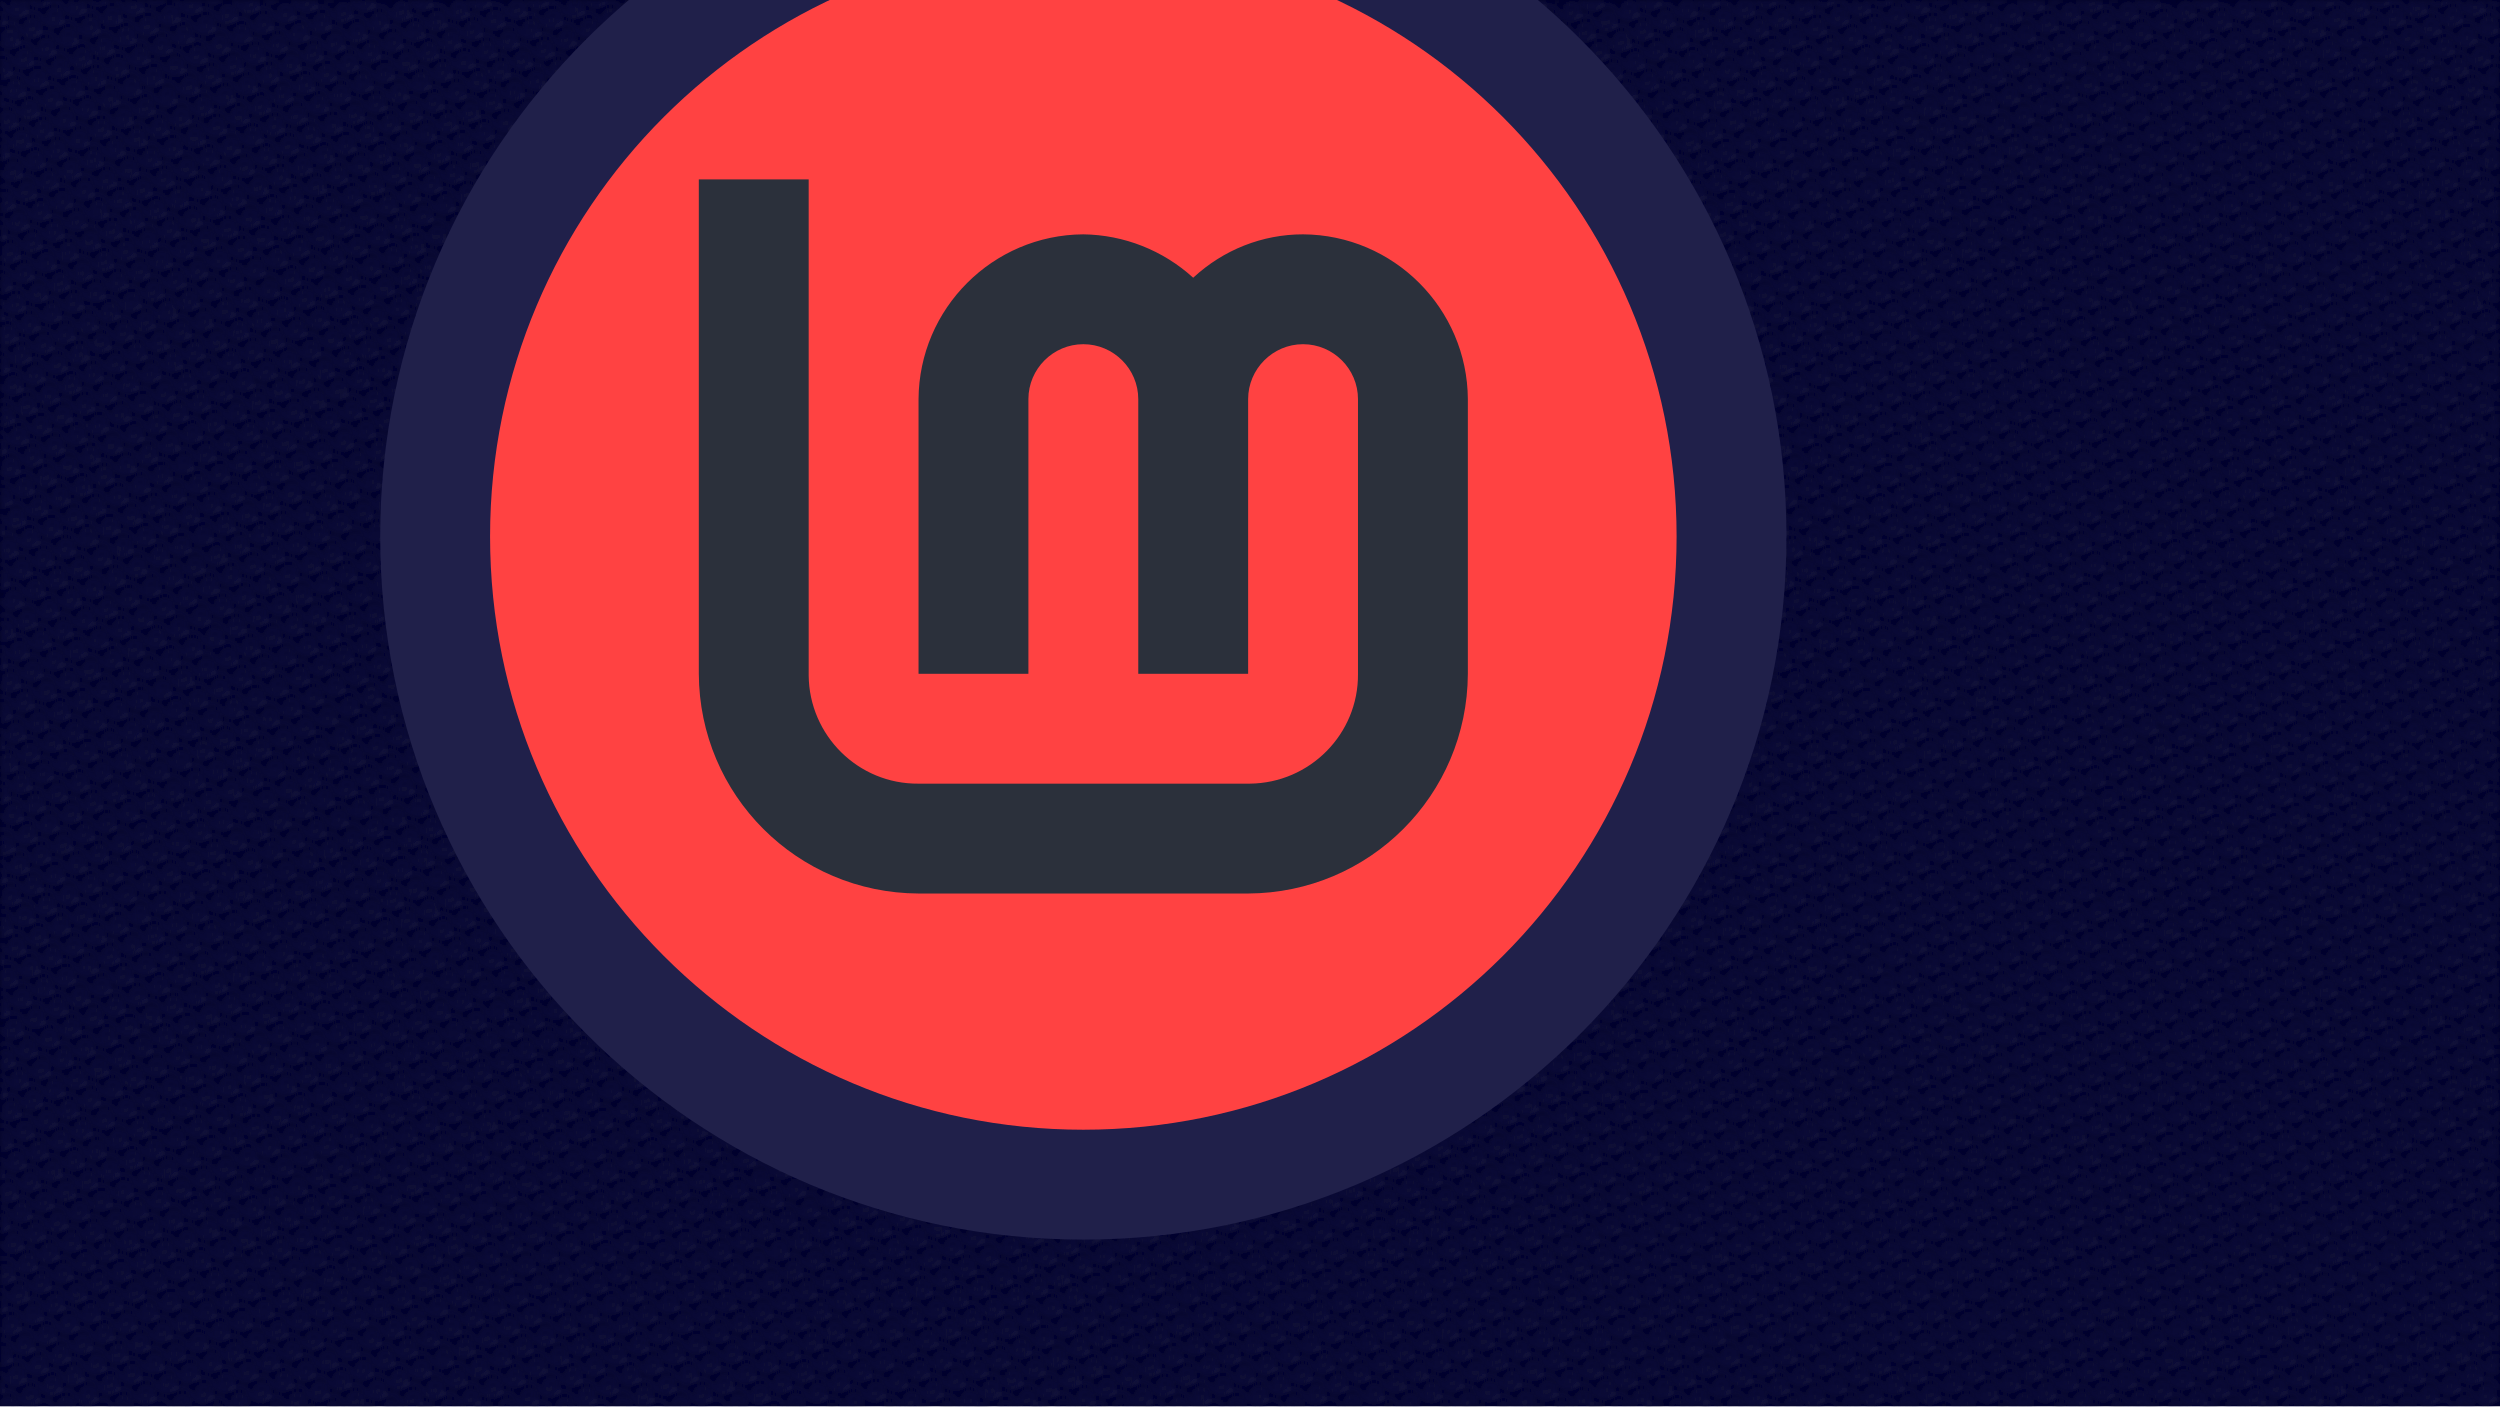
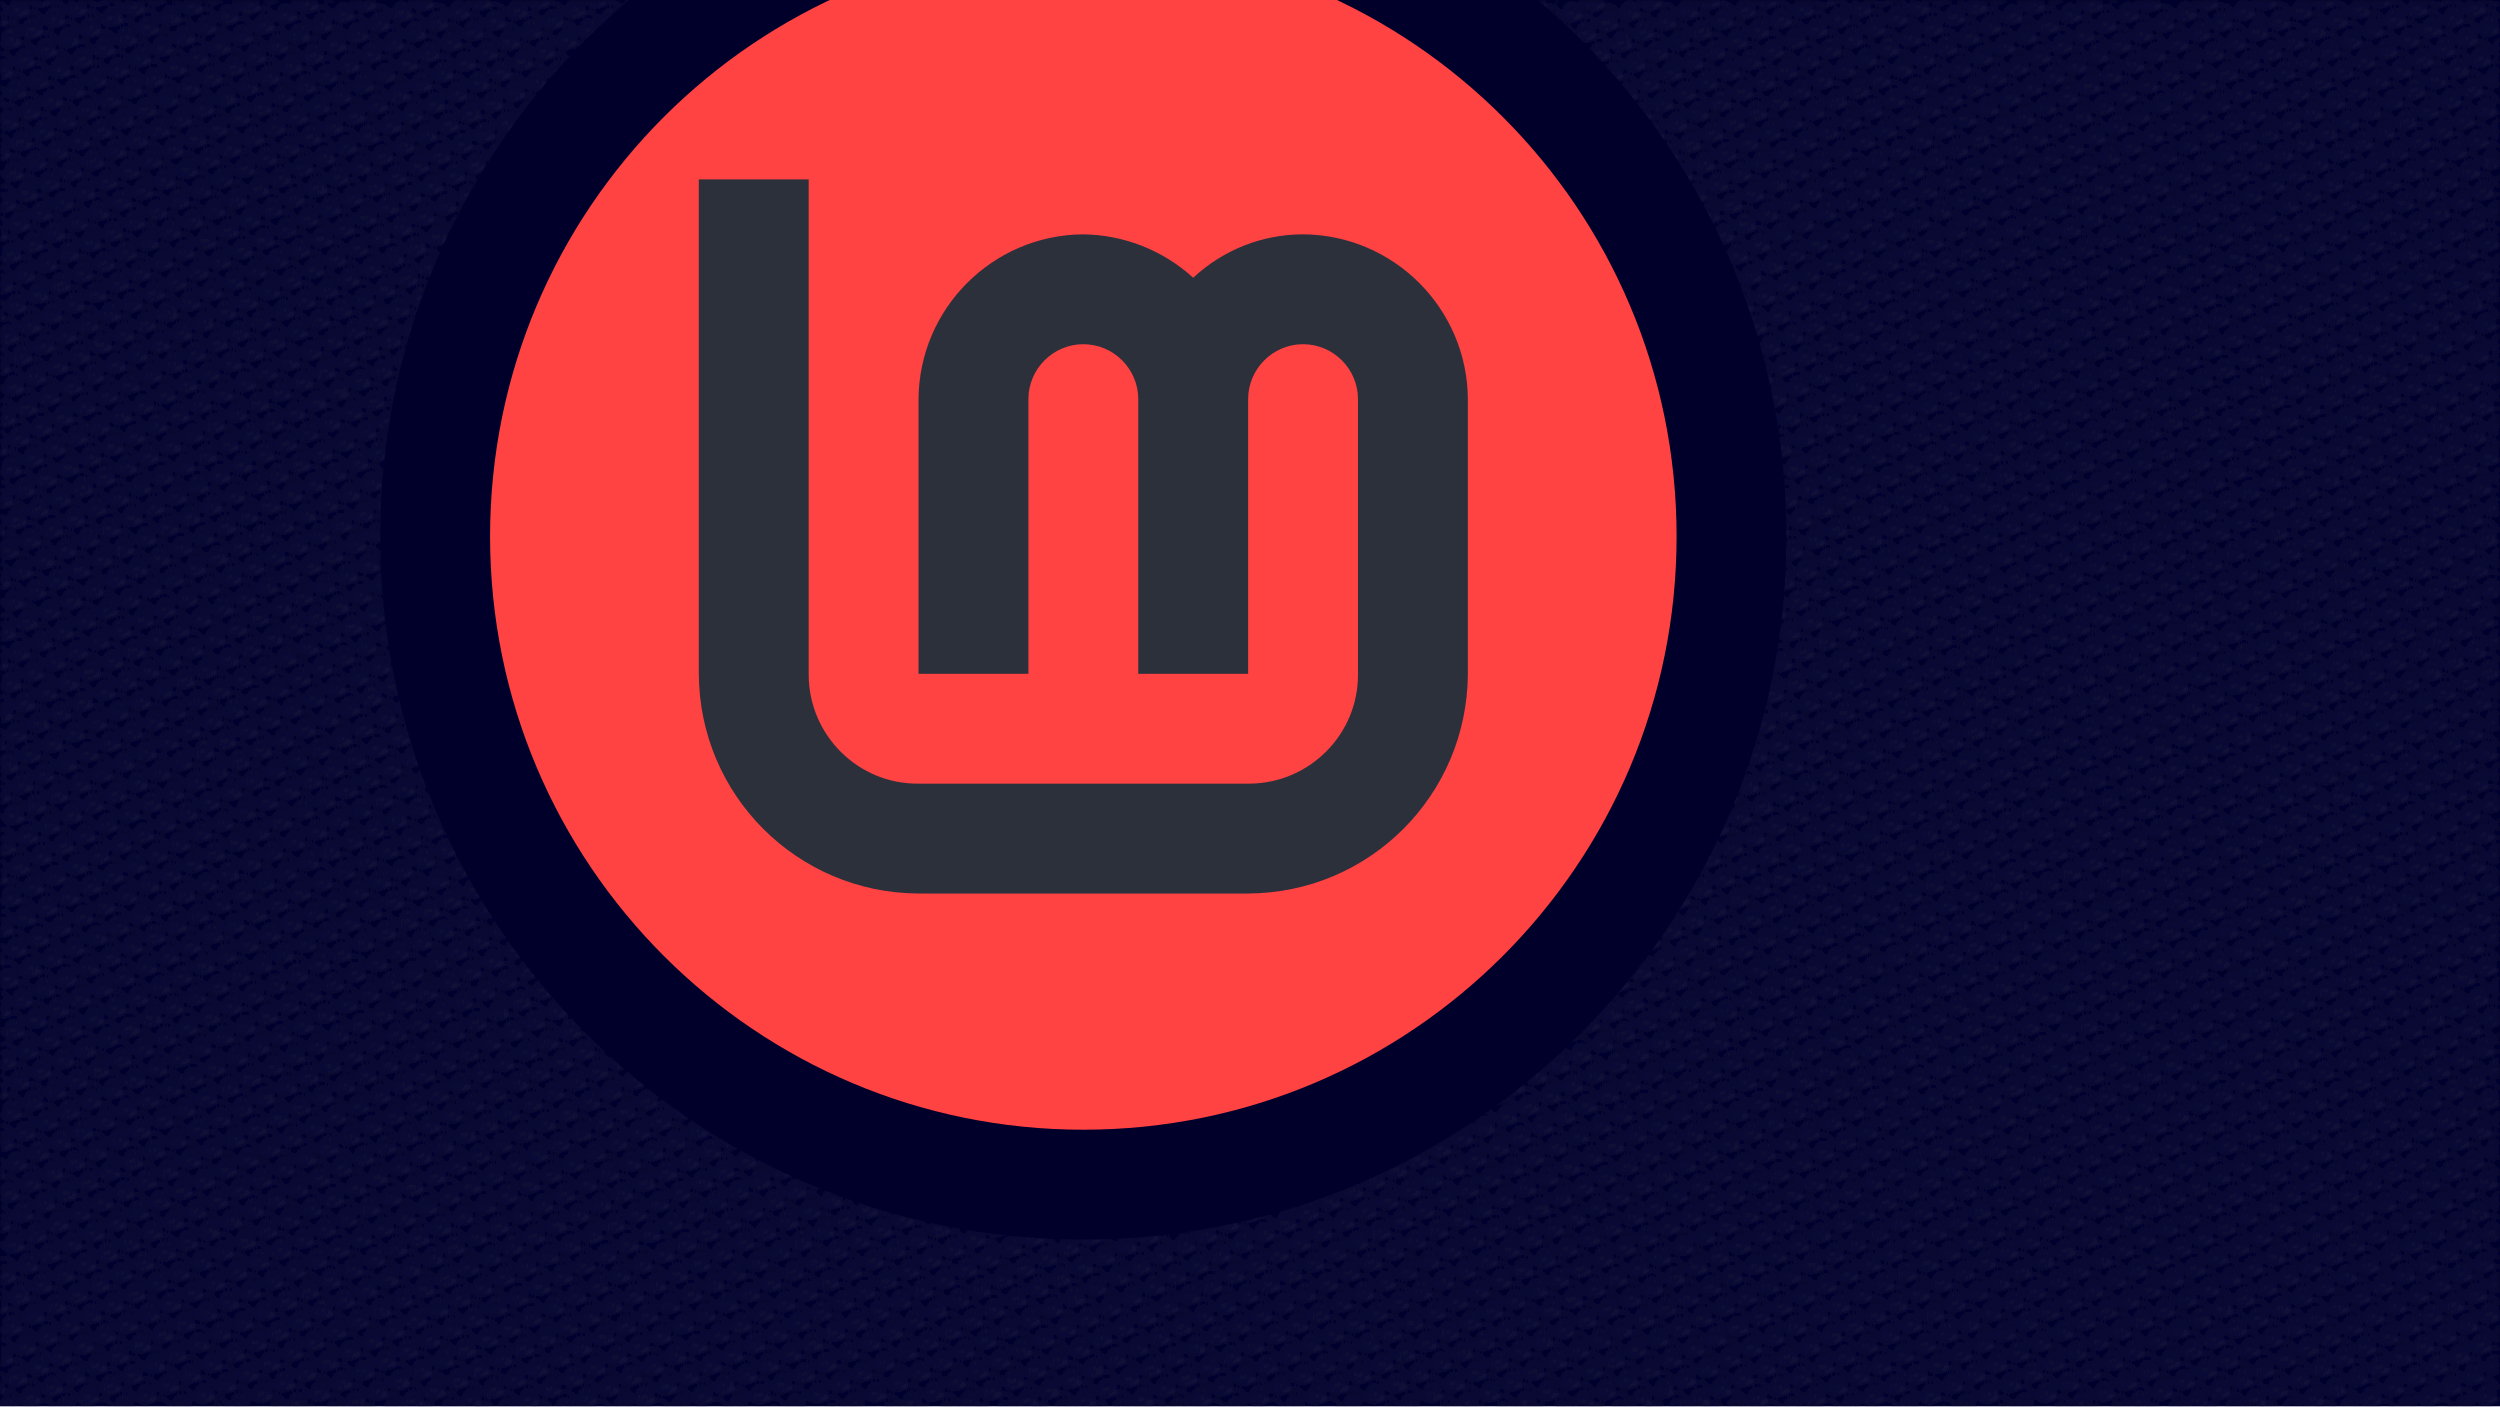
<svg xmlns="http://www.w3.org/2000/svg" height="1080" version="1.1" viewBox="0 0 1920 1080" width="1920">
  <defs>
    <symbol id="linux-mint-logo" x="50%" y="50%" width="256" height="256" viewBox="0 0 256 256">
-       <circle cx="128" cy="128" fill="#20204a" r="128" />
+       <circle cx="128" cy="128" fill="#00002a" r="128" />
      <circle cx="128" cy="128" fill="#ff4242" r="108" />
      <path fill="#2b303b" d="M58,63v90c0.1,22.1,17.9,39.9,40,40h60c22.1-0.1,39.9-17.9,40-40v-50c-0.1-16.5-13.5-29.9-30-30c-7.4,0-14.5,2.8-20,7.9c-5.5-5-12.6-7.8-20-7.9c-16.5,0.1-29.9,13.5-30,30v50h20v-50 c0-5.5,4.5-10,10-10c5.5,0,10,4.5,10,10v50h20v-50c0-5.5,4.5-10,10-10s10,4.5,10,10v50c0.1,11-8.8,19.9-19.7,20c-0.1,0-0.2,0-0.3,0 H98c-11,0.1-19.9-8.8-20-19.7c0-0.1,0-0.2,0-0.3V63H58z" />
    </symbol>
    <pattern id="wave-pattern" width="35.584" height="30.585" patternUnits="userSpaceOnUse" patternTransform="scale(0.8) rotate(15)">
      <path stroke-width="1" stroke="none" fill="#20204a" d="M36.908 9.243c-5.014 0-7.266 3.575-7.266 7.117 0 3.376 2.45 5.726 5.959 5.726 1.307 0 2.45-.463 3.244-1.307.744-.811 1.125-1.903 1.042-3.095-.066-.811-.546-1.655-1.274-2.185-.596-.447-1.639-.894-3.162-.546-.48.1-.778.58-.662 1.06.1.48.58.777 1.06.661.695-.149 1.274-.066 1.705.249.364.265.546.645.562.893.05.679-.165 1.308-.579 1.755-.446.48-1.125.744-1.936.744-2.55 0-4.188-1.538-4.188-3.938 0-2.466 1.44-5.347 5.495-5.347 2.897 0 6.008 1.888 6.388 6.058.166 1.804.067 5.147-2.598 7.034a.868.868 0 00-.142.122c-1.311.783-2.87 1.301-4.972 1.301-4.088 0-6.123-1.952-8.275-4.021-2.317-2.218-4.7-4.518-9.517-4.518-4.094 0-6.439 1.676-8.479 3.545.227-1.102.289-2.307.17-3.596-.496-5.263-4.567-7.662-8.159-7.662-5.015 0-7.265 3.574-7.265 7.116 0 3.377 2.45 5.727 5.958 5.727 1.307 0 2.449-.463 3.243-1.308.745-.81 1.126-1.903 1.043-3.095-.066-.81-.546-1.654-1.274-2.184-.596-.447-1.639-.894-3.161-.546-.48.1-.778.58-.662 1.06.099.48.579.777 1.059.66.695-.148 1.275-.065 1.705.25.364.264.546.645.563.893.05.679-.166 1.307-.58 1.754-.447.48-1.125.745-1.936.745-2.549 0-4.188-1.539-4.188-3.939 0-2.466 1.44-5.345 5.495-5.345 2.897 0 6.008 1.87 6.389 6.057.163 1.781.064 5.06-2.504 6.96-1.36.864-2.978 1.447-5.209 1.447-4.088 0-6.124-1.952-8.275-4.021-2.317-2.218-4.7-4.518-9.516-4.518v1.787c4.088 0 6.123 1.953 8.275 4.022 2.317 2.218 4.7 4.518 9.516 4.518 4.8 0 7.2-2.3 9.517-4.518 2.151-2.069 4.187-4.022 8.275-4.022s6.124 1.953 8.275 4.022c2.318 2.218 4.701 4.518 9.517 4.518 4.8 0 7.2-2.3 9.516-4.518 2.152-2.069 4.188-4.022 8.276-4.022s6.123 1.953 8.275 4.022c2.317 2.218 4.7 4.518 9.517 4.518v-1.788c-4.088 0-6.124-1.952-8.275-4.021-2.318-2.218-4.701-4.518-9.517-4.518-4.103 0-6.45 1.683-8.492 3.556.237-1.118.304-2.343.184-3.656-.497-5.263-4.568-7.663-8.16-7.663z" />
      <path stroke-width="1" stroke="none" fill="#20204a" d="M23.42 41.086a.896.896 0 01-.729-.38.883.883 0 01.215-1.242c2.665-1.887 2.764-5.23 2.599-7.034-.38-4.187-3.492-6.058-6.389-6.058-4.055 0-5.495 2.88-5.495 5.346 0 2.4 1.639 3.94 4.188 3.94.81 0 1.49-.265 1.936-.745.414-.447.63-1.076.58-1.755-.017-.248-.2-.629-.547-.893-.43-.315-1.026-.398-1.704-.249a.868.868 0 01-1.06-.662.868.868 0 01.662-1.059c1.523-.348 2.566.1 3.161.546.729.53 1.209 1.374 1.275 2.185.083 1.191-.298 2.284-1.043 3.095-.794.844-1.936 1.307-3.244 1.307-3.508 0-5.958-2.35-5.958-5.726 0-3.542 2.25-7.117 7.266-7.117 3.591 0 7.663 2.4 8.16 7.663.347 3.79-.828 6.868-3.344 8.656a.824.824 0 01-.53.182zm0-30.585a.896.896 0 01-.729-.38.883.883 0 01.215-1.242c2.665-1.887 2.764-5.23 2.599-7.034-.381-4.187-3.493-6.058-6.389-6.058-4.055 0-5.495 2.88-5.495 5.346 0 2.4 1.639 3.94 4.188 3.94.81 0 1.49-.266 1.936-.746.414-.446.629-1.075.58-1.754-.017-.248-.2-.629-.547-.894-.43-.314-1.026-.397-1.705-.248A.868.868 0 0117.014.77a.868.868 0 01.662-1.06c1.523-.347 2.566.1 3.161.547.729.53 1.209 1.374 1.275 2.185.083 1.191-.298 2.284-1.043 3.095-.794.844-1.936 1.307-3.244 1.307-3.508 0-5.958-2.35-5.958-5.726 0-3.542 2.25-7.117 7.266-7.117 3.591 0 7.663 2.4 8.16 7.663.347 3.79-.828 6.868-3.344 8.656a.824.824 0 01-.53.182zm29.956 1.572c-4.8 0-7.2-2.3-9.517-4.518-2.151-2.069-4.187-4.022-8.275-4.022S29.46 5.486 27.31 7.555c-2.317 2.218-4.7 4.518-9.517 4.518-4.8 0-7.2-2.3-9.516-4.518C6.124 5.486 4.088 3.533 0 3.533s-6.124 1.953-8.275 4.022c-2.317 2.218-4.7 4.518-9.517 4.518-4.8 0-7.2-2.3-9.516-4.518-2.152-2.069-4.188-4.022-8.276-4.022V1.746c4.8 0 7.2 2.3 9.517 4.518 2.152 2.069 4.187 4.022 8.275 4.022s6.124-1.953 8.276-4.022C-7.2 4.046-4.816 1.746 0 1.746c4.8 0 7.2 2.3 9.517 4.518 2.151 2.069 4.187 4.022 8.275 4.022s6.124-1.953 8.275-4.022c2.318-2.218 4.7-4.518 9.517-4.518 4.8 0 7.2 2.3 9.517 4.518 2.151 2.069 4.187 4.022 8.275 4.022s6.124-1.953 8.275-4.022c2.317-2.218 4.7-4.518 9.517-4.518v1.787c-4.088 0-6.124 1.953-8.275 4.022-2.317 2.234-4.717 4.518-9.517 4.518z" />
    </pattern>
    <filter id="gaussian-blur">
      <feGaussianBlur in="SourceGraphic" stdDeviation="2" />
    </filter>
  </defs>
  <rect width="100%" height="100%" fill="#00002a" />
  <rect width="100%" height="100%" fill="url(#wave-pattern)" filter="url(#gaussian-blur)" />
  <g transform="translate(-128, -128)">
    <use href="#linux-mint-logo" />
  </g>
</svg>
